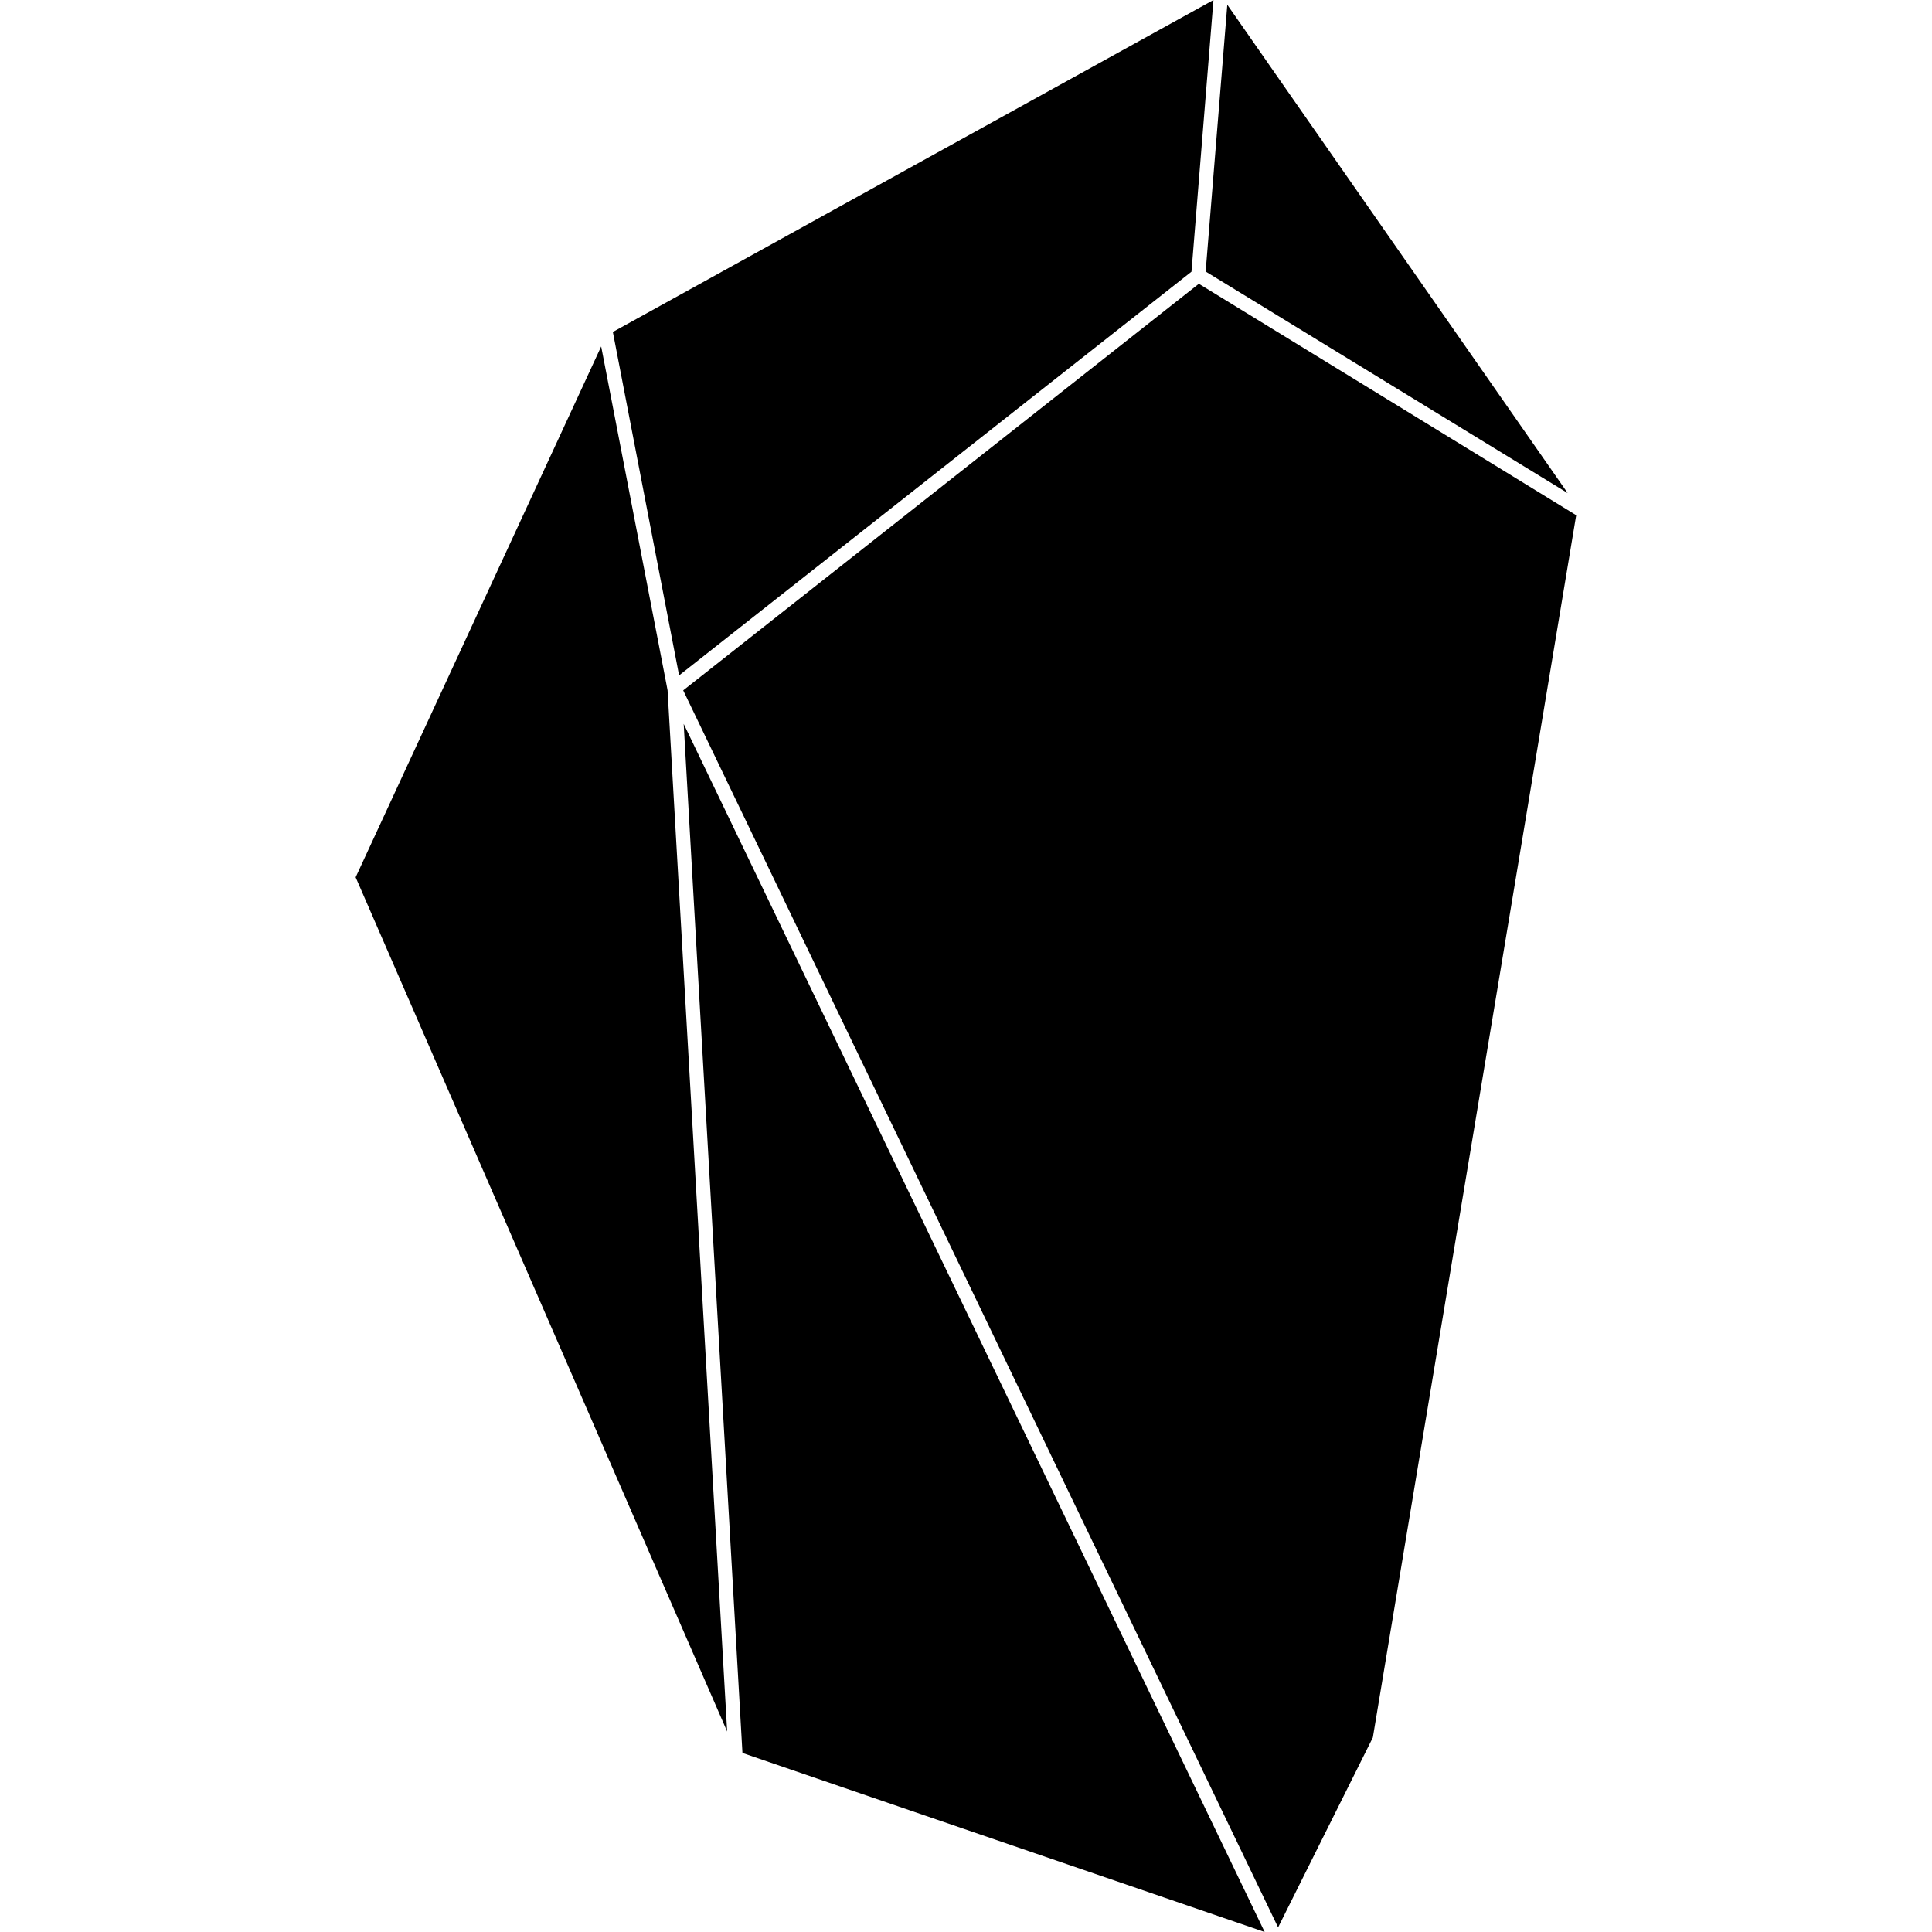
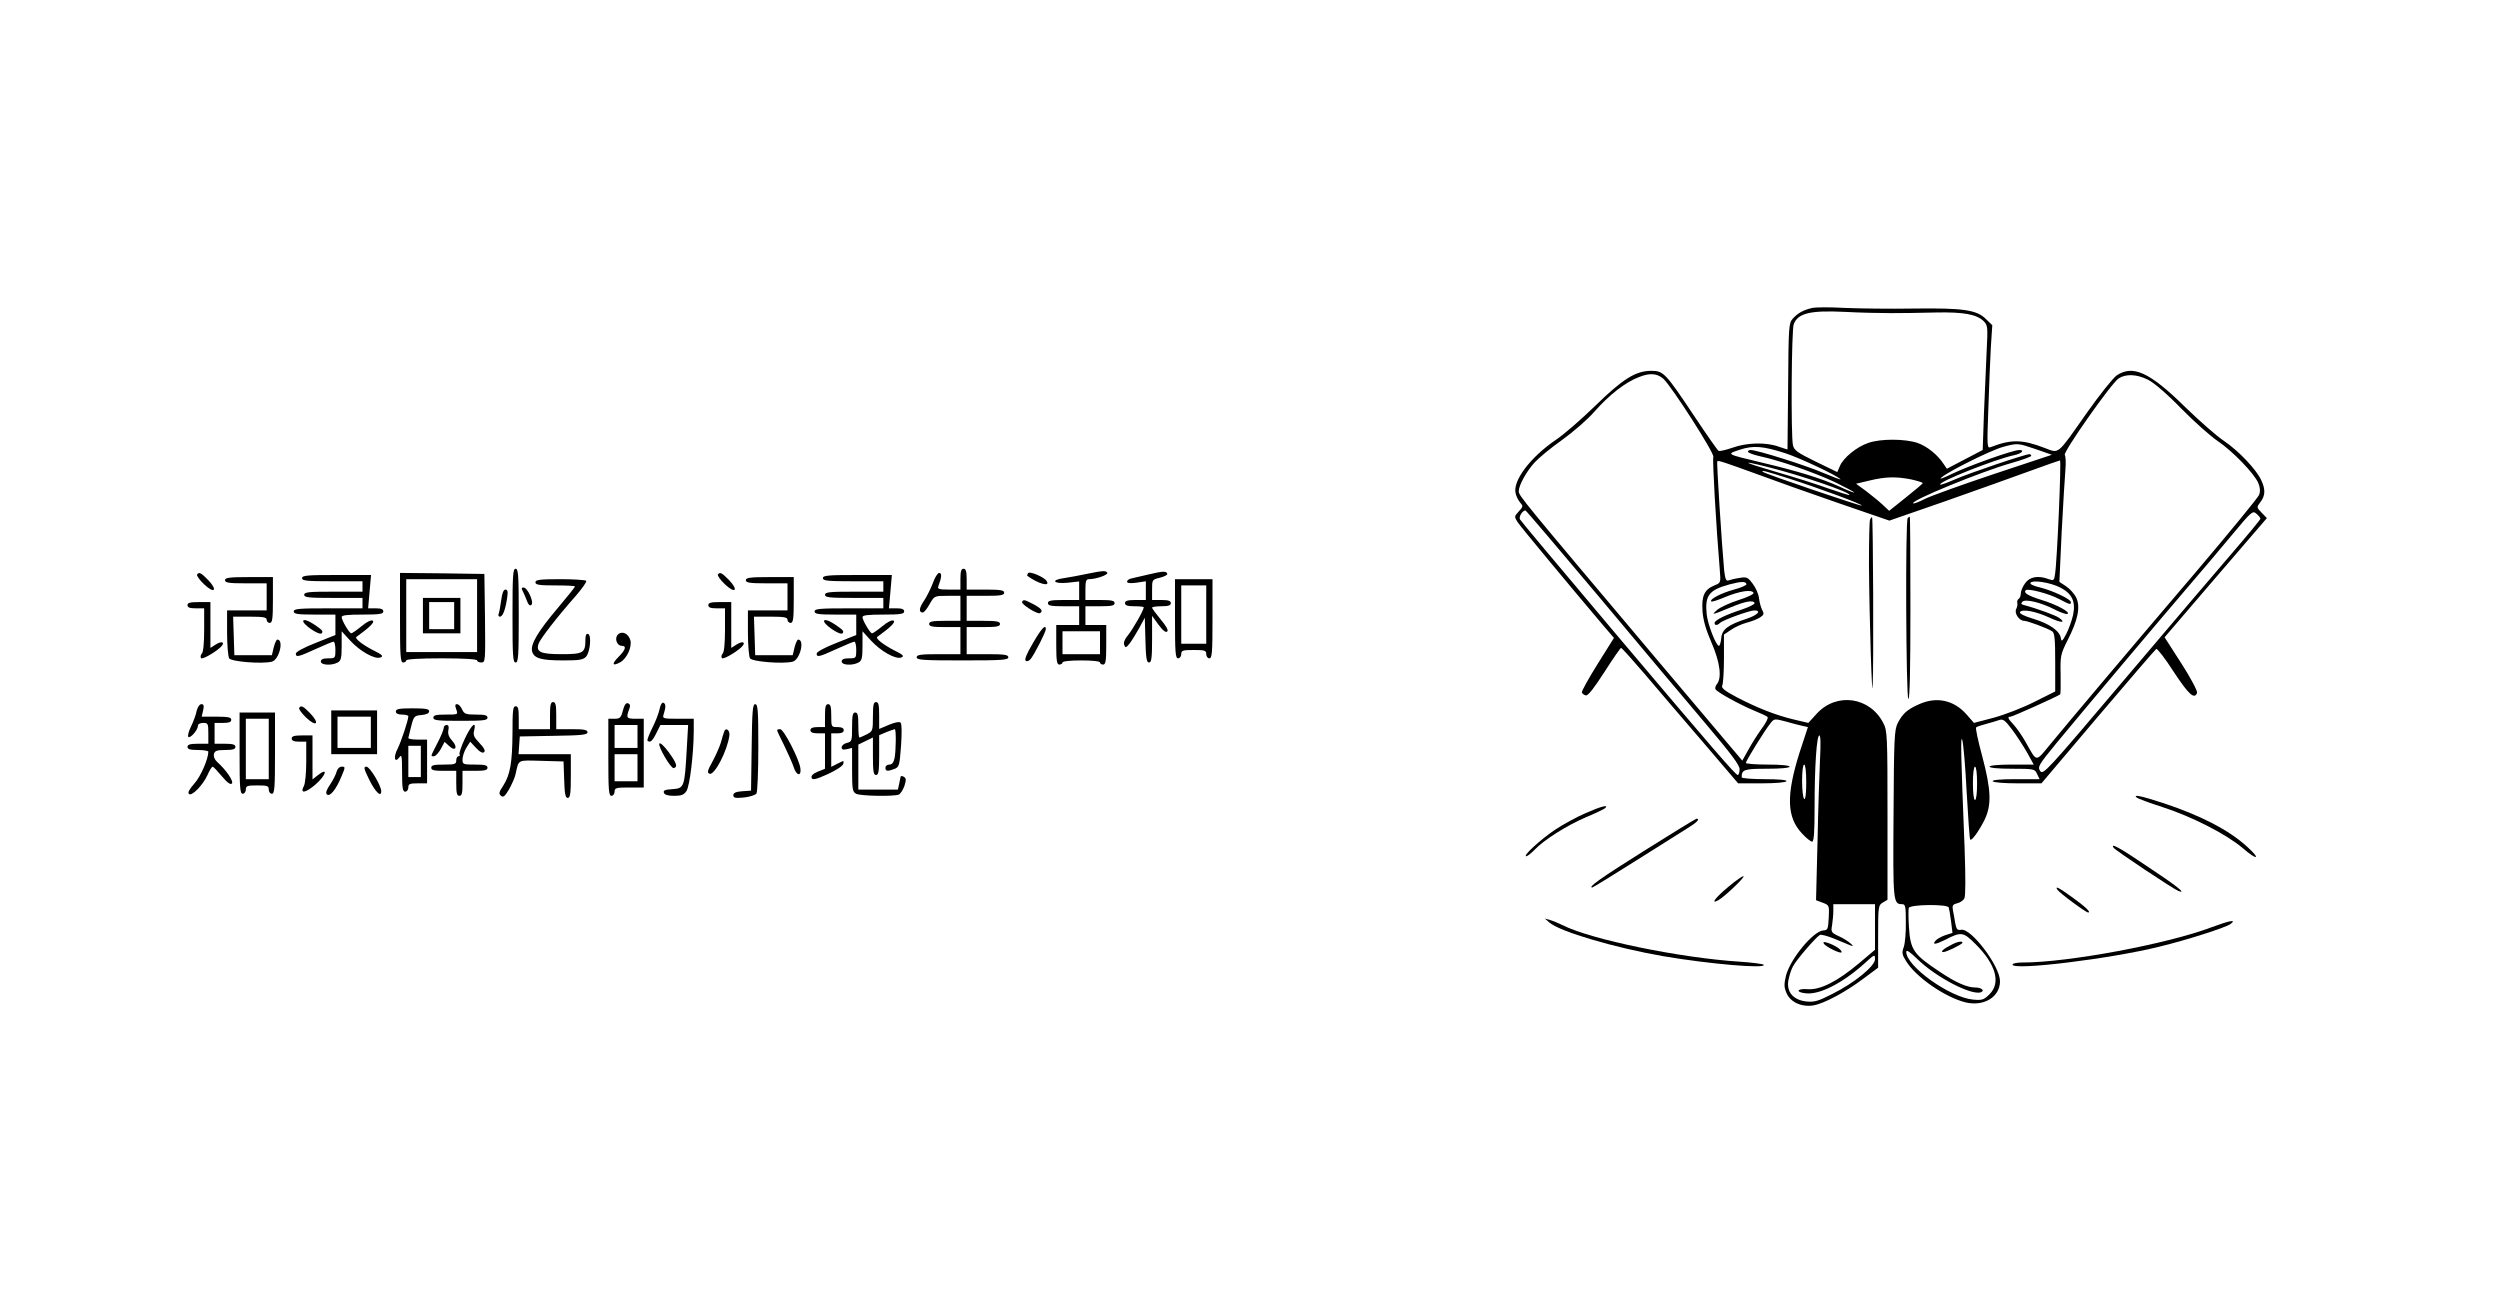
- <svg width="32" height="32" viewBox="0 0 24 24">
-   <path fill="currentColor" d="M15.074 0C12.586 1.374 10.1 2.749 7.613 4.124l.823 4.266l6.365-5.015zm.172.059l-.269 3.314l4.497 2.752zm-.353 3.466L8.487 8.576l7.39 15.367l1.177-2.359L19.58 6.4c-.012-.009-4.688-2.875-4.688-2.875zm-7.425.779l-3.05 6.594L9.033 21.51l-.74-12.934l-.012-.064zm1.025 4.688l.73 12.784L15.71 24Z" />
+ <svg xmlns="http://www.w3.org/2000/svg" version="1.0" width="1200pt" height="630pt" viewBox="0 0 1200 630" preserveAspectRatio="xMidYMid meet">
+   <g transform="translate(0,630) scale(0.1,-0.1)" fill="#000000" stroke="none">
+     <path d="M8695 4821 c-41 -10 -67 -25 -90 -51 -19 -21 -20 -39 -22 -324 -2 -165 -3 -302 -3 -303 0 -1 -19 5 -42 13 -61 22 -152 20 -222 -5 -32 -11 -62 -18 -67 -15 -5 3 -57 77 -116 166 -139 208 -148 218 -207 218 -75 0 -137 -39 -271 -170 -66 -64 -149 -136 -185 -160 -124 -84 -210 -198 -195 -258 3 -15 14 -35 22 -45 15 -16 14 -19 -7 -42 -22 -24 -22 -25 -5 -52 16 -24 262 -320 413 -498 l49 -57 -79 -126 c-43 -69 -77 -130 -75 -136 2 -6 11 -12 19 -14 11 -2 40 36 89 112 41 64 77 116 80 116 4 0 55 -57 115 -127 60 -71 185 -217 278 -325 l169 -198 113 0 c64 0 115 4 119 10 4 6 -33 10 -104 10 -61 0 -111 4 -111 9 0 37 11 41 121 41 66 0 109 4 109 10 0 6 -42 10 -105 10 -58 0 -105 4 -105 8 0 9 91 157 118 190 18 23 19 23 73 9 30 -9 66 -18 80 -21 l27 -6 -40 -122 c-65 -206 -62 -311 12 -389 20 -22 42 -39 48 -39 9 0 12 47 12 163 0 200 10 347 23 347 6 0 7 -43 3 -117 -3 -65 -9 -243 -12 -396 l-7 -278 32 -12 c31 -12 32 -12 29 -72 -3 -55 -5 -60 -26 -61 -48 -3 -158 -136 -179 -216 -10 -42 -10 -56 2 -84 18 -44 72 -69 129 -60 52 9 153 63 241 129 l70 52 0 150 c0 145 1 150 23 163 l22 13 0 405 c0 382 -1 407 -20 443 -64 126 -224 149 -319 46 l-41 -45 -68 16 c-85 20 -175 55 -275 107 -60 32 -76 45 -70 57 4 8 8 67 8 130 l0 114 34 23 c19 13 52 28 75 34 23 6 51 17 64 25 19 13 21 18 10 37 -6 12 -13 38 -15 57 -2 19 -16 50 -30 68 -23 31 -29 34 -63 28 -21 -3 -45 -9 -53 -12 -12 -4 -16 6 -21 48 -11 118 -37 520 -33 524 5 5 37 -6 202 -66 72 -27 241 -87 377 -134 l247 -85 268 93 c147 52 330 117 406 145 77 28 142 51 145 51 7 0 -14 -490 -24 -547 -4 -30 -7 -31 -30 -23 -50 19 -91 12 -113 -19 -12 -16 -21 -38 -21 -49 0 -12 -5 -24 -11 -27 -5 -4 -8 -12 -6 -18 2 -7 0 -20 -5 -30 -11 -20 14 -57 38 -57 16 0 113 -36 134 -50 12 -7 15 -36 15 -149 l0 -140 -100 -50 c-55 -28 -143 -62 -195 -76 l-95 -25 -35 40 c-61 70 -145 88 -230 49 -56 -25 -77 -44 -101 -90 -16 -33 -18 -70 -20 -437 -3 -421 -2 -432 41 -432 16 0 18 -10 18 -87 1 -49 -4 -102 -10 -119 -10 -27 -8 -37 11 -67 47 -77 186 -173 284 -198 89 -22 167 25 167 101 0 73 -139 256 -186 247 -19 -3 -23 2 -29 32 -3 20 -8 48 -11 62 -4 22 -1 28 20 33 14 3 30 14 35 24 6 12 6 101 1 243 -18 451 -20 544 -11 517 5 -16 15 -128 21 -250 7 -123 14 -225 17 -228 7 -8 42 41 69 95 34 71 32 141 -11 304 -20 73 -33 136 -30 139 3 4 25 11 48 17 23 6 52 15 64 19 18 6 28 -2 61 -46 22 -29 54 -79 72 -110 l32 -58 -106 0 c-64 0 -106 -4 -106 -10 0 -6 43 -10 108 -10 106 0 109 -1 120 -25 l12 -25 -116 0 c-74 0 -113 -4 -109 -10 4 -6 55 -10 120 -10 l114 0 271 320 c149 175 275 322 280 325 5 3 43 -46 84 -110 72 -109 99 -134 112 -101 3 8 -30 71 -75 141 l-81 126 245 286 246 286 -25 26 c-25 26 -25 26 -6 51 24 31 25 62 3 107 -24 51 -108 139 -177 186 -34 22 -118 96 -187 163 -171 168 -251 204 -329 152 -18 -13 -82 -93 -142 -178 -147 -209 -132 -197 -204 -170 -107 41 -160 42 -258 4 -18 -7 -19 -1 -12 182 3 104 9 237 12 296 l7 107 -30 29 c-44 45 -110 54 -346 51 -111 -2 -260 0 -332 3 -71 4 -143 4 -160 -1z m380 -24 c50 0 146 1 215 3 136 3 199 -9 232 -42 19 -19 20 -28 14 -142 -3 -66 -9 -201 -13 -299 l-6 -177 -86 -45 -86 -45 -15 22 c-29 45 -80 86 -126 102 -60 20 -177 21 -236 0 -55 -18 -121 -72 -137 -112 l-12 -28 -103 50 c-90 44 -105 55 -110 80 -10 47 -7 553 4 580 20 53 80 67 245 59 72 -4 171 -6 220 -6z m-1091 -315 c39 -35 247 -359 240 -375 -5 -14 13 -327 31 -543 5 -61 5 -62 -26 -74 -48 -20 -62 -50 -57 -123 3 -43 16 -89 43 -151 41 -94 51 -170 26 -200 -7 -8 -10 -20 -6 -25 8 -14 117 -74 185 -102 30 -12 59 -26 64 -30 5 -4 -8 -31 -29 -58 -20 -28 -49 -74 -64 -102 l-28 -50 -424 502 c-634 752 -649 770 -649 791 0 28 36 94 76 138 20 22 79 71 133 109 53 38 123 99 155 136 71 80 147 140 213 165 52 21 87 18 117 -8z m2325 -4 c29 -14 90 -66 161 -139 63 -64 142 -134 175 -156 71 -48 176 -156 195 -202 9 -22 10 -40 4 -56 -5 -13 -142 -180 -305 -372 -337 -395 -604 -712 -698 -826 -72 -87 -62 -88 -119 13 -17 30 -43 67 -57 82 -28 30 -31 38 -14 38 9 0 221 95 238 107 2 1 3 44 2 96 -2 89 0 97 33 163 50 97 63 161 42 205 -9 19 -31 43 -49 55 l-32 21 11 239 c7 131 15 266 18 300 3 34 1 65 -3 70 -11 11 225 347 259 368 35 22 86 20 139 -6z m-537 -334 l77 -27 -277 -92 c-153 -51 -302 -105 -331 -119 -29 -15 -55 -25 -58 -22 -13 13 326 152 470 193 53 15 97 31 97 35 0 4 -4 8 -9 8 -20 0 -295 -93 -357 -121 -37 -16 -69 -28 -71 -25 -13 12 259 120 354 141 36 7 54 25 26 25 -31 0 -247 -77 -324 -115 -46 -22 -64 -28 -49 -16 39 32 239 131 295 146 70 19 71 18 157 -11z m-1201 -20 c70 -23 242 -104 263 -124 5 -5 -32 9 -82 30 -83 36 -318 110 -349 110 -7 0 -13 -4 -13 -8 0 -5 26 -15 58 -22 97 -21 261 -78 359 -124 51 -25 93 -47 93 -50 0 -2 -33 10 -72 29 -87 39 -196 73 -373 115 -172 41 -169 40 -105 61 66 22 113 18 221 -17z m-88 -65 c164 -41 405 -124 394 -135 -2 -2 -48 13 -103 32 -54 20 -166 55 -249 79 -158 46 -181 59 -42 24z m101 -55 c138 -44 358 -125 353 -131 -4 -4 -467 153 -475 162 -11 10 13 4 122 -31z m589 -5 c31 -7 57 -15 56 -18 0 -3 -37 -34 -81 -69 l-80 -64 -32 30 c-17 16 -53 45 -79 65 l-48 35 63 15 c78 19 129 20 201 6z m-1500 -561 c190 -227 420 -501 511 -608 126 -149 166 -202 166 -222 0 -16 -4 -28 -9 -28 -10 0 -125 133 -562 650 -345 409 -473 562 -483 577 -7 12 11 42 26 43 3 0 161 -186 351 -412z m3177 372 c0 -4 -62 -79 -137 -166 -76 -88 -310 -363 -521 -612 -367 -433 -385 -453 -399 -433 -13 20 -9 28 78 134 138 167 497 593 629 747 64 74 160 188 214 253 94 113 99 117 117 101 11 -9 19 -20 19 -24z m-2467 -314 c1 -5 -26 -17 -60 -26 -62 -17 -119 -47 -109 -57 3 -3 34 7 69 22 68 28 127 37 134 19 2 -6 -30 -21 -71 -34 -41 -13 -87 -34 -103 -47 -31 -27 -27 -26 65 12 69 29 109 36 114 20 1 -5 -26 -19 -62 -31 -77 -25 -130 -51 -130 -64 0 -13 13 -13 26 0 13 13 141 60 165 60 36 0 15 -23 -37 -40 -89 -29 -119 -51 -122 -93 -2 -20 -7 -37 -11 -37 -14 0 -54 103 -59 152 -9 90 11 116 110 143 57 15 78 15 81 1z m1506 -16 c57 -29 75 -68 62 -131 -6 -27 -21 -69 -33 -92 -19 -36 -23 -39 -26 -20 -5 35 -56 70 -133 93 -43 13 -67 25 -63 32 10 16 75 4 140 -26 58 -27 83 -27 48 -2 -15 12 -109 46 -173 63 -10 3 -11 7 -3 15 14 14 90 -4 155 -38 27 -14 54 -23 60 -21 20 7 -53 46 -126 68 -64 20 -86 34 -73 46 10 10 113 -17 161 -43 52 -27 55 -28 55 -14 0 14 -87 55 -147 70 -31 7 -50 16 -47 22 10 16 96 2 143 -22z m-1219 -936 c0 -54 -4 -83 -10 -79 -5 3 -10 42 -10 86 0 46 4 79 10 79 6 0 10 -35 10 -86z m820 -4 c0 -47 -4 -80 -10 -80 -6 0 -10 33 -10 80 0 47 4 80 10 80 6 0 10 -33 10 -80z m-490 -690 l0 -109 -77 -65 c-105 -88 -187 -129 -247 -124 -52 4 -59 -15 -7 -20 66 -7 175 49 279 142 50 46 52 47 52 22 0 -33 -97 -113 -205 -167 -68 -35 -87 -40 -125 -36 -62 7 -95 45 -86 100 4 21 13 52 22 68 15 30 108 138 129 151 6 4 38 -5 70 -18 33 -14 67 -28 75 -31 36 -16 -12 25 -51 42 -39 18 -41 21 -35 54 3 20 6 51 6 69 l0 32 100 0 100 0 0 -110z m354 94 c2 -6 7 -36 11 -66 l7 -56 -35 -11 c-20 -7 -41 -19 -47 -27 -17 -20 1 -18 47 5 77 40 87 38 146 -21 97 -97 122 -185 67 -240 -28 -28 -36 -30 -80 -26 -112 11 -320 160 -320 229 0 12 17 1 55 -36 87 -85 257 -174 303 -158 21 8 3 23 -27 23 -39 0 -94 24 -171 76 -125 83 -140 104 -147 213 -3 44 -3 85 -1 93 7 17 186 19 192 2z" />
+     <path d="M8754 1771 c11 -17 86 -53 86 -41 0 12 -36 35 -69 45 -16 5 -21 4 -17 -4z" />
+     <path d="M9365 1764 c-38 -19 -53 -34 -37 -34 15 0 92 38 92 45 0 10 -26 5 -55 -11z" />
+     <path d="M8976 3805 c-3 -9 -5 -105 -5 -213 2 -272 15 -673 18 -582 5 100 2 803 -3 807 -2 2 -6 -3 -10 -12z" />
+     <path d="M9157 3813 c-12 -11 -8 -861 3 -868 7 -4 10 143 10 434 0 243 -1 441 -3 441 -2 0 -7 -3 -10 -7z" />
+     <path d="M2460 3345 c0 -193 2 -225 15 -225 13 0 15 32 15 225 0 193 -2 225 -15 225 -13 0 -15 -32 -15 -225z" />
+     <path d="M4610 3520 l0 -50 -56 0 c-47 0 -55 3 -50 16 16 42 18 64 4 64 -7 0 -21 -22 -30 -48 -10 -27 -29 -65 -43 -86 -24 -35 -26 -56 -5 -56 5 0 20 18 32 40 23 40 23 40 86 40 l62 0 0 -60 0 -60 -75 0 c-60 0 -75 -3 -75 -15 0 -12 15 -15 75 -15 l75 0 0 -65 0 -65 -105 0 c-87 0 -105 -3 -105 -15 0 -13 31 -15 220 -15 189 0 220 2 220 15 0 12 -18 15 -100 15 l-100 0 0 65 0 65 80 0 c64 0 80 3 80 15 0 12 -16 15 -80 15 l-80 0 0 60 0 60 90 0 c73 0 90 3 90 15 0 12 -17 15 -90 15 l-90 0 0 50 c0 38 -4 50 -15 50 -11 0 -15 -12 -15 -50z" />
+     <path d="M4935 3549 c-4 -6 -5 -11 -4 -13 52 -38 112 -55 93 -25 -11 19 -83 49 -89 38z" />
+     <path d="M5215 3545 c-33 -7 -81 -16 -108 -20 -67 -9 -50 -29 19 -22 l54 6 0 -45 0 -44 -75 0 c-60 0 -75 -3 -75 -15 0 -12 15 -15 75 -15 l75 0 0 -45 0 -45 -55 0 -55 0 0 -95 c0 -78 3 -95 15 -95 8 0 15 5 15 10 0 6 37 10 90 10 53 0 90 -4 90 -10 0 -5 7 -10 15 -10 12 0 15 17 15 95 l0 95 -50 0 -50 0 0 45 0 45 70 0 c56 0 70 3 70 15 0 12 -14 15 -70 15 l-70 0 0 50 c0 41 3 50 18 50 33 0 93 21 87 31 -7 11 -22 10 -100 -6z m65 -330 l0 -55 -90 0 -90 0 0 55 0 55 90 0 90 0 0 -55z" />
+     <path d="M5515 3543 c-33 -8 -70 -16 -82 -19 -13 -2 -23 -9 -23 -16 0 -7 15 -9 45 -5 l45 7 0 -45 0 -45 -50 0 c-38 0 -50 -4 -50 -15 0 -11 12 -15 45 -15 25 0 45 -2 45 -5 0 -14 -52 -105 -75 -133 -16 -19 -23 -36 -19 -47 6 -16 9 -15 26 6 10 13 31 47 46 74 l27 50 3 -107 c2 -87 6 -108 17 -108 12 0 15 20 15 112 l0 112 31 -43 c21 -28 35 -39 42 -32 6 6 -5 26 -32 58 -22 27 -41 52 -41 56 0 4 20 7 45 7 33 0 45 4 45 15 0 11 -12 15 -45 15 l-45 0 0 49 c0 48 0 49 38 58 20 5 36 13 35 18 -3 15 -21 14 -88 -2z" />
+     <path d="M946 3542 c-3 -5 12 -26 33 -46 50 -48 68 -30 20 20 -34 35 -44 40 -53 26z" />
+     <path d="M1920 3335 c0 -184 2 -215 15 -215 8 0 15 5 15 10 0 6 63 10 170 10 107 0 170 -4 170 -10 0 -5 9 -10 20 -10 20 0 20 5 18 213 l-3 212 -202 3 -203 2 0 -215z m370 10 l0 -175 -170 0 -170 0 0 175 0 175 170 0 170 0 0 -175z" />
+     <path d="M2030 3345 l0 -85 90 0 90 0 0 85 0 85 -90 0 -90 0 0 -85z m150 0 l0 -65 -60 0 -60 0 0 65 0 65 60 0 60 0 0 -65z" />
+     <path d="M3446 3542 c-3 -5 12 -26 33 -46 50 -48 68 -30 20 20 -34 35 -44 40 -53 26z" />
+     <path d="M1450 3525 c0 -13 23 -15 145 -15 l145 0 0 -25 0 -25 -140 0 c-118 0 -140 -2 -140 -15 0 -13 22 -15 140 -15 l140 0 0 -25 0 -25 -165 0 c-140 0 -165 -2 -165 -15 0 -12 18 -15 100 -15 l100 0 0 -49 0 -49 -95 -38 c-54 -21 -95 -43 -95 -51 0 -19 11 -17 96 22 42 19 80 35 85 35 5 0 9 -18 9 -40 0 -39 -1 -40 -35 -40 -24 0 -35 -5 -35 -15 0 -18 51 -21 81 -5 16 9 19 22 19 80 l0 70 40 -44 c49 -53 119 -92 146 -82 16 6 10 13 -37 36 -50 26 -88 56 -78 63 65 47 89 71 78 78 -8 4 -29 -6 -54 -27 -23 -19 -45 -34 -49 -34 -9 0 -46 62 -46 78 0 9 27 12 100 12 82 0 100 3 100 15 0 11 -11 15 -36 15 l-37 0 7 80 7 80 -165 0 c-141 0 -166 -2 -166 -15z" />
+     <path d="M3950 3525 c0 -13 23 -15 145 -15 l145 0 0 -25 0 -25 -140 0 c-118 0 -140 -2 -140 -15 0 -13 22 -15 140 -15 l140 0 0 -25 0 -25 -165 0 c-140 0 -165 -2 -165 -15 0 -12 18 -15 100 -15 l100 0 0 -49 0 -49 -95 -38 c-54 -21 -95 -43 -95 -51 0 -19 11 -17 96 22 42 19 80 35 85 35 5 0 9 -18 9 -40 0 -39 -1 -40 -35 -40 -24 0 -35 -5 -35 -15 0 -18 51 -21 81 -5 16 9 19 22 19 80 l0 70 40 -44 c49 -53 119 -92 146 -82 16 6 10 13 -37 36 -50 26 -88 56 -78 63 65 47 89 71 78 78 -8 4 -29 -6 -54 -27 -23 -19 -45 -34 -49 -34 -9 0 -46 62 -46 78 0 9 27 12 100 12 82 0 100 3 100 15 0 11 -11 15 -36 15 l-37 0 7 80 7 80 -165 0 c-141 0 -166 -2 -166 -15z" />
+     <path d="M1080 3515 c0 -12 18 -15 100 -15 l100 0 0 -65 0 -65 -95 0 -95 0 0 -107 c0 -60 5 -115 10 -123 10 -16 158 -28 205 -16 35 9 59 106 26 106 -4 0 -12 -17 -17 -37 l-9 -38 -90 0 -90 0 -3 93 -3 92 81 0 c64 0 80 -3 80 -15 0 -8 7 -15 15 -15 12 0 15 19 15 110 l0 110 -115 0 c-96 0 -115 -3 -115 -15z" />
+     <path d="M3580 3515 c0 -12 18 -15 100 -15 l100 0 0 -65 0 -65 -95 0 -95 0 0 -107 c0 -60 5 -115 10 -123 10 -16 158 -28 205 -16 35 9 59 106 26 106 -4 0 -12 -17 -17 -37 l-9 -38 -90 0 -90 0 -3 93 -3 92 81 0 c64 0 80 -3 80 -15 0 -8 7 -15 15 -15 12 0 15 19 15 110 l0 110 -115 0 c-96 0 -115 -3 -115 -15z" />
+     <path d="M2570 3505 c0 -12 17 -15 95 -15 52 0 95 -2 95 -5 0 -3 -35 -47 -79 -99 -100 -118 -135 -178 -127 -212 9 -34 42 -44 150 -44 76 0 96 3 109 18 20 22 27 103 10 109 -9 3 -13 -6 -13 -27 0 -64 -10 -70 -114 -70 -101 0 -124 10 -111 50 7 22 87 126 178 229 31 36 54 68 51 73 -3 4 -59 8 -125 8 -99 0 -119 -3 -119 -15z" />
+     <path d="M5640 3330 c0 -162 2 -190 15 -190 8 0 15 9 15 20 0 18 7 20 60 20 53 0 60 -2 60 -20 0 -11 7 -20 15 -20 13 0 15 28 15 190 l0 190 -90 0 -90 0 0 -190z m150 20 l0 -140 -60 0 -60 0 0 140 0 140 60 0 60 0 0 -140z" />
+     <path d="M2510 3461 c5 -11 15 -32 20 -47 7 -18 14 -24 21 -17 13 13 -19 83 -38 83 -10 0 -11 -5 -3 -19z" />
+     <path d="M2406 3420 c-4 -28 -9 -57 -12 -65 -4 -8 -1 -15 5 -15 14 0 26 30 35 88 5 32 3 42 -8 42 -9 0 -16 -17 -20 -50z" />
+     <path d="M4906 3411 c-7 -10 75 -62 86 -54 17 10 6 23 -32 43 -45 23 -47 23 -54 11z" />
+     <path d="M900 3395 c0 -11 11 -15 40 -15 l40 0 0 -103 c0 -62 -4 -107 -11 -114 -6 -6 -8 -16 -4 -22 6 -10 88 40 102 62 11 17 -7 19 -32 3 l-25 -16 0 110 0 110 -55 0 c-42 0 -55 -3 -55 -15z" />
+     <path d="M3400 3395 c0 -11 11 -15 40 -15 l40 0 0 -103 c0 -62 -4 -107 -11 -114 -6 -6 -8 -16 -4 -22 6 -10 88 40 102 62 11 17 -7 19 -32 3 l-25 -16 0 110 0 110 -55 0 c-42 0 -55 -3 -55 -15z" />
+     <path d="M1456 3321 c-9 -14 76 -73 88 -61 7 7 3 15 -10 24 -42 32 -73 46 -78 37z" />
+     <path d="M3956 3321 c-9 -14 76 -73 88 -61 7 7 3 15 -10 24 -42 32 -73 46 -78 37z" />
+     <path d="M4958 3213 c-31 -53 -42 -80 -34 -85 6 -4 17 0 24 10 19 24 72 129 72 142 0 26 -21 4 -62 -67z" />
+     <path d="M2966 3254 c-18 -18 -5 -54 19 -54 23 0 18 -19 -15 -52 -35 -35 -32 -48 7 -27 31 17 57 72 49 105 -9 33 -40 48 -60 28z" />
+     <path d="M2640 2865 l0 -65 -75 0 -75 0 0 55 c0 42 -3 55 -15 55 -13 0 -15 -21 -15 -127 -1 -145 -11 -202 -45 -255 -20 -30 -22 -38 -10 -48 11 -9 18 -3 39 32 13 24 28 57 31 73 16 71 6 66 123 63 l107 -3 3 -87 c2 -69 6 -88 17 -88 12 0 15 20 15 105 l0 105 -126 0 -125 0 3 43 3 42 163 3 c135 2 162 5 162 17 0 12 -16 15 -75 15 l-75 0 0 65 c0 51 -3 65 -15 65 -12 0 -15 -14 -15 -65z" />
+     <path d="M2990 2890 c-9 -35 -14 -40 -40 -40 l-30 0 0 -185 c0 -158 2 -185 15 -185 8 0 15 9 15 20 0 18 7 20 70 20 l70 0 0 165 0 165 -40 0 c-42 0 -45 4 -31 43 8 19 6 27 -4 31 -10 4 -18 -7 -25 -34z m70 -125 l0 -55 -55 0 -55 0 0 55 0 55 55 0 55 0 0 -55z m0 -150 l0 -65 -55 0 -55 0 0 65 0 65 55 0 55 0 0 -65z" />
+     <path d="M3166 2896 c-4 -19 -19 -59 -35 -90 -15 -31 -26 -58 -23 -61 12 -12 23 -3 42 35 l20 40 67 0 66 0 -7 -123 c-10 -176 -12 -181 -69 -185 -35 -2 -45 -6 -40 -18 3 -9 20 -14 49 -14 35 0 47 5 59 23 16 25 34 175 35 285 l0 62 -76 0 c-74 0 -75 1 -68 23 11 34 10 49 -2 54 -7 2 -14 -11 -18 -31z" />
+     <path d="M4190 2860 c0 -67 -1 -70 -30 -85 -16 -8 -31 -15 -35 -15 -3 0 -5 27 -5 60 0 47 -3 60 -15 60 -12 0 -15 -14 -15 -70 0 -66 -1 -70 -25 -76 -14 -3 -25 -13 -25 -21 0 -11 7 -13 25 -9 l25 6 0 -104 c0 -94 2 -106 19 -116 21 -11 179 -14 205 -4 8 3 20 22 27 41 9 29 9 37 -2 44 -8 5 -15 5 -16 1 -1 -4 -4 -19 -7 -34 l-6 -28 -95 0 -95 0 0 108 0 108 35 17 35 17 0 -90 c0 -73 3 -90 15 -90 12 0 15 17 15 96 l0 95 35 15 c19 7 37 14 40 14 7 0 6 -101 -1 -139 -5 -21 -12 -31 -25 -31 -11 0 -19 -7 -19 -15 0 -17 9 -19 43 -6 23 9 25 16 32 111 4 61 4 105 -2 111 -6 6 -27 2 -56 -10 l-47 -20 0 64 c0 51 -3 65 -15 65 -12 0 -15 -14 -15 -70z" />
+     <path d="M944 2888 c-3 -18 -16 -52 -27 -75 -12 -24 -17 -46 -13 -50 9 -9 46 33 46 53 0 8 10 14 25 14 23 0 25 -3 25 -50 l0 -50 -50 0 c-38 0 -50 -4 -50 -15 0 -11 12 -15 50 -15 28 0 50 -4 50 -8 0 -35 -37 -120 -67 -153 -24 -27 -33 -43 -26 -50 13 -13 68 43 90 93 9 21 20 38 24 38 3 0 23 -21 44 -46 25 -30 41 -42 48 -35 10 10 -27 65 -71 104 -12 11 -18 26 -15 38 4 15 14 19 54 19 37 0 49 4 49 15 0 11 -12 15 -50 15 l-50 0 0 50 0 50 40 0 c29 0 40 4 40 15 0 12 -15 15 -71 15 l-71 0 7 30 c5 23 3 30 -8 30 -9 0 -18 -13 -23 -32z" />
+     <path d="M2190 2895 c9 -25 9 -25 -50 -25 -47 0 -60 -3 -60 -15 0 -13 21 -15 130 -15 109 0 130 2 130 15 0 12 -13 15 -55 15 -49 0 -57 3 -67 25 -6 14 -17 25 -24 25 -10 0 -11 -6 -4 -25z" />
+     <path d="M3608 2713 l-3 -208 -42 -3 c-31 -2 -43 -8 -43 -19 0 -13 9 -15 51 -11 28 3 55 12 60 19 5 8 9 107 9 222 0 176 -2 207 -15 207 -12 0 -15 -32 -17 -207z" />
+     <path d="M3960 2865 l0 -55 -35 0 c-24 0 -35 -5 -35 -15 0 -10 11 -15 35 -15 l35 0 0 -85 0 -85 -35 -14 c-23 -10 -33 -20 -29 -30 4 -11 19 -8 77 18 43 20 73 40 75 50 4 16 2 16 -27 1 l-31 -16 0 81 0 80 30 0 c20 0 30 5 30 15 0 10 -10 15 -30 15 -30 0 -30 1 -30 55 0 42 -3 55 -15 55 -12 0 -15 -13 -15 -55z" />
+     <path d="M1436 2902 c-3 -5 12 -26 33 -46 50 -48 68 -30 20 20 -34 35 -44 40 -53 26z" />
+     <path d="M1900 2885 c0 -10 10 -15 30 -15 17 0 30 -4 30 -8 0 -19 -34 -120 -51 -155 -22 -41 -15 -73 8 -42 11 16 13 6 13 -73 0 -75 3 -92 15 -92 8 0 15 9 15 20 0 17 7 20 45 20 l45 0 0 105 0 105 -45 0 c-25 0 -45 3 -45 8 1 4 7 30 14 57 12 47 15 50 50 53 23 2 36 8 36 18 0 11 -17 14 -80 14 -64 0 -80 -3 -80 -15z m120 -240 l0 -75 -30 0 -30 0 0 75 0 75 30 0 30 0 0 -75z" />
+     <path d="M1590 2785 l0 -105 110 0 110 0 0 105 0 105 -110 0 -110 0 0 -105z m190 0 l0 -75 -80 0 -80 0 0 75 0 75 80 0 80 0 0 -75z" />
+     <path d="M1150 2685 c0 -167 2 -195 15 -195 8 0 15 9 15 20 0 18 7 20 55 20 48 0 55 -2 55 -20 0 -11 7 -20 15 -20 13 0 15 28 15 195 l0 195 -85 0 -85 0 0 -195z m140 20 l0 -145 -55 0 -55 0 0 145 0 145 55 0 55 0 0 -145z" />
+     <path d="M2130 2806 c0 -7 -13 -40 -30 -72 -35 -69 -34 -64 -17 -64 8 0 22 16 33 35 l18 34 22 -20 c31 -29 43 -5 14 26 -15 16 -21 32 -18 49 4 18 1 26 -8 26 -8 0 -14 -6 -14 -14z" />
+     <path d="M2231 2754 c-17 -36 -28 -70 -25 -75 3 -5 0 -9 -5 -9 -6 0 -11 -9 -11 -20 0 -18 -7 -20 -60 -20 -47 0 -60 -3 -60 -15 0 -12 13 -15 60 -15 l60 0 0 -60 c0 -47 3 -60 15 -60 12 0 15 13 15 60 l0 60 60 0 c47 0 60 3 60 15 0 12 -13 15 -60 15 -57 0 -60 1 -60 25 0 13 8 38 18 55 l19 30 28 -30 c19 -20 32 -27 39 -20 7 7 -1 21 -23 44 -26 27 -31 38 -25 60 12 50 -14 26 -45 -40z" />
+     <path d="M3476 2788 c-3 -7 -10 -31 -16 -53 -7 -22 -25 -63 -41 -92 -23 -42 -26 -52 -13 -57 23 -9 85 109 95 183 4 26 -18 42 -25 19z" />
+     <path d="M3730 2795 c0 -3 15 -36 34 -73 18 -37 39 -84 46 -105 13 -41 37 -45 32 -6 -4 42 -80 189 -97 189 -8 0 -15 -2 -15 -5z" />
+     <path d="M1400 2755 c0 -10 11 -15 35 -15 l35 0 0 -96 c0 -52 -5 -105 -11 -116 -21 -39 6 -36 55 6 51 45 63 85 13 46 l-27 -21 0 105 0 106 -50 0 c-38 0 -50 -4 -50 -15z" />
+     <path d="M3165 2731 c-8 -13 56 -122 69 -118 20 6 14 23 -23 75 -23 31 -42 49 -46 43z" />
+     <path d="M1616 2597 c-3 -13 -17 -41 -31 -62 -18 -26 -23 -41 -16 -48 14 -14 44 23 70 86 19 45 19 47 2 47 -11 0 -21 -9 -25 -23z" />
+     <path d="M1773 2556 c29 -58 57 -85 57 -54 0 27 -55 118 -71 118 -15 0 -13 -9 14 -64z" />
+     <path d="M10256 2472 c5 -5 61 -26 124 -46 145 -47 307 -131 384 -196 71 -62 91 -56 22 6 -89 81 -225 151 -405 210 -104 34 -144 42 -125 26z" />
+     <path d="M7609 2396 c-42 -18 -108 -54 -145 -79 -69 -46 -157 -127 -138 -127 6 0 23 14 40 31 44 47 155 117 246 156 46 19 87 39 93 44 19 19 -22 8 -96 -25z" />
+     <path d="M7890 2215 c-210 -132 -270 -175 -247 -175 3 0 99 59 213 131 115 72 228 143 251 158 39 24 55 42 36 41 -5 -1 -118 -70 -253 -155z" />
+     <path d="M10145 2231 c7 -12 288 -199 312 -208 42 -16 -10 26 -148 117 -136 92 -180 116 -164 91z" />
+     <path d="M8297 2044 c-63 -52 -89 -87 -49 -65 29 16 127 109 121 115 -3 3 -35 -19 -72 -50z" />
+     <path d="M9875 2030 c10 -16 137 -110 148 -110 16 0 -13 28 -79 75 -62 45 -81 54 -69 35z" />
+     <path d="M7437 1872 c50 -44 317 -122 548 -162 218 -37 493 -61 481 -41 -3 4 -55 11 -116 15 -284 18 -713 106 -849 175 -20 10 -47 21 -61 25 l-25 7 22 -19z" />
+     <path d="M10615 1849 c-211 -80 -688 -169 -906 -169 -27 0 -49 -4 -49 -10 0 -30 473 28 705 86 136 33 319 92 342 109 30 23 -3 17 -92 -16z" />
+   </g>
</svg>
